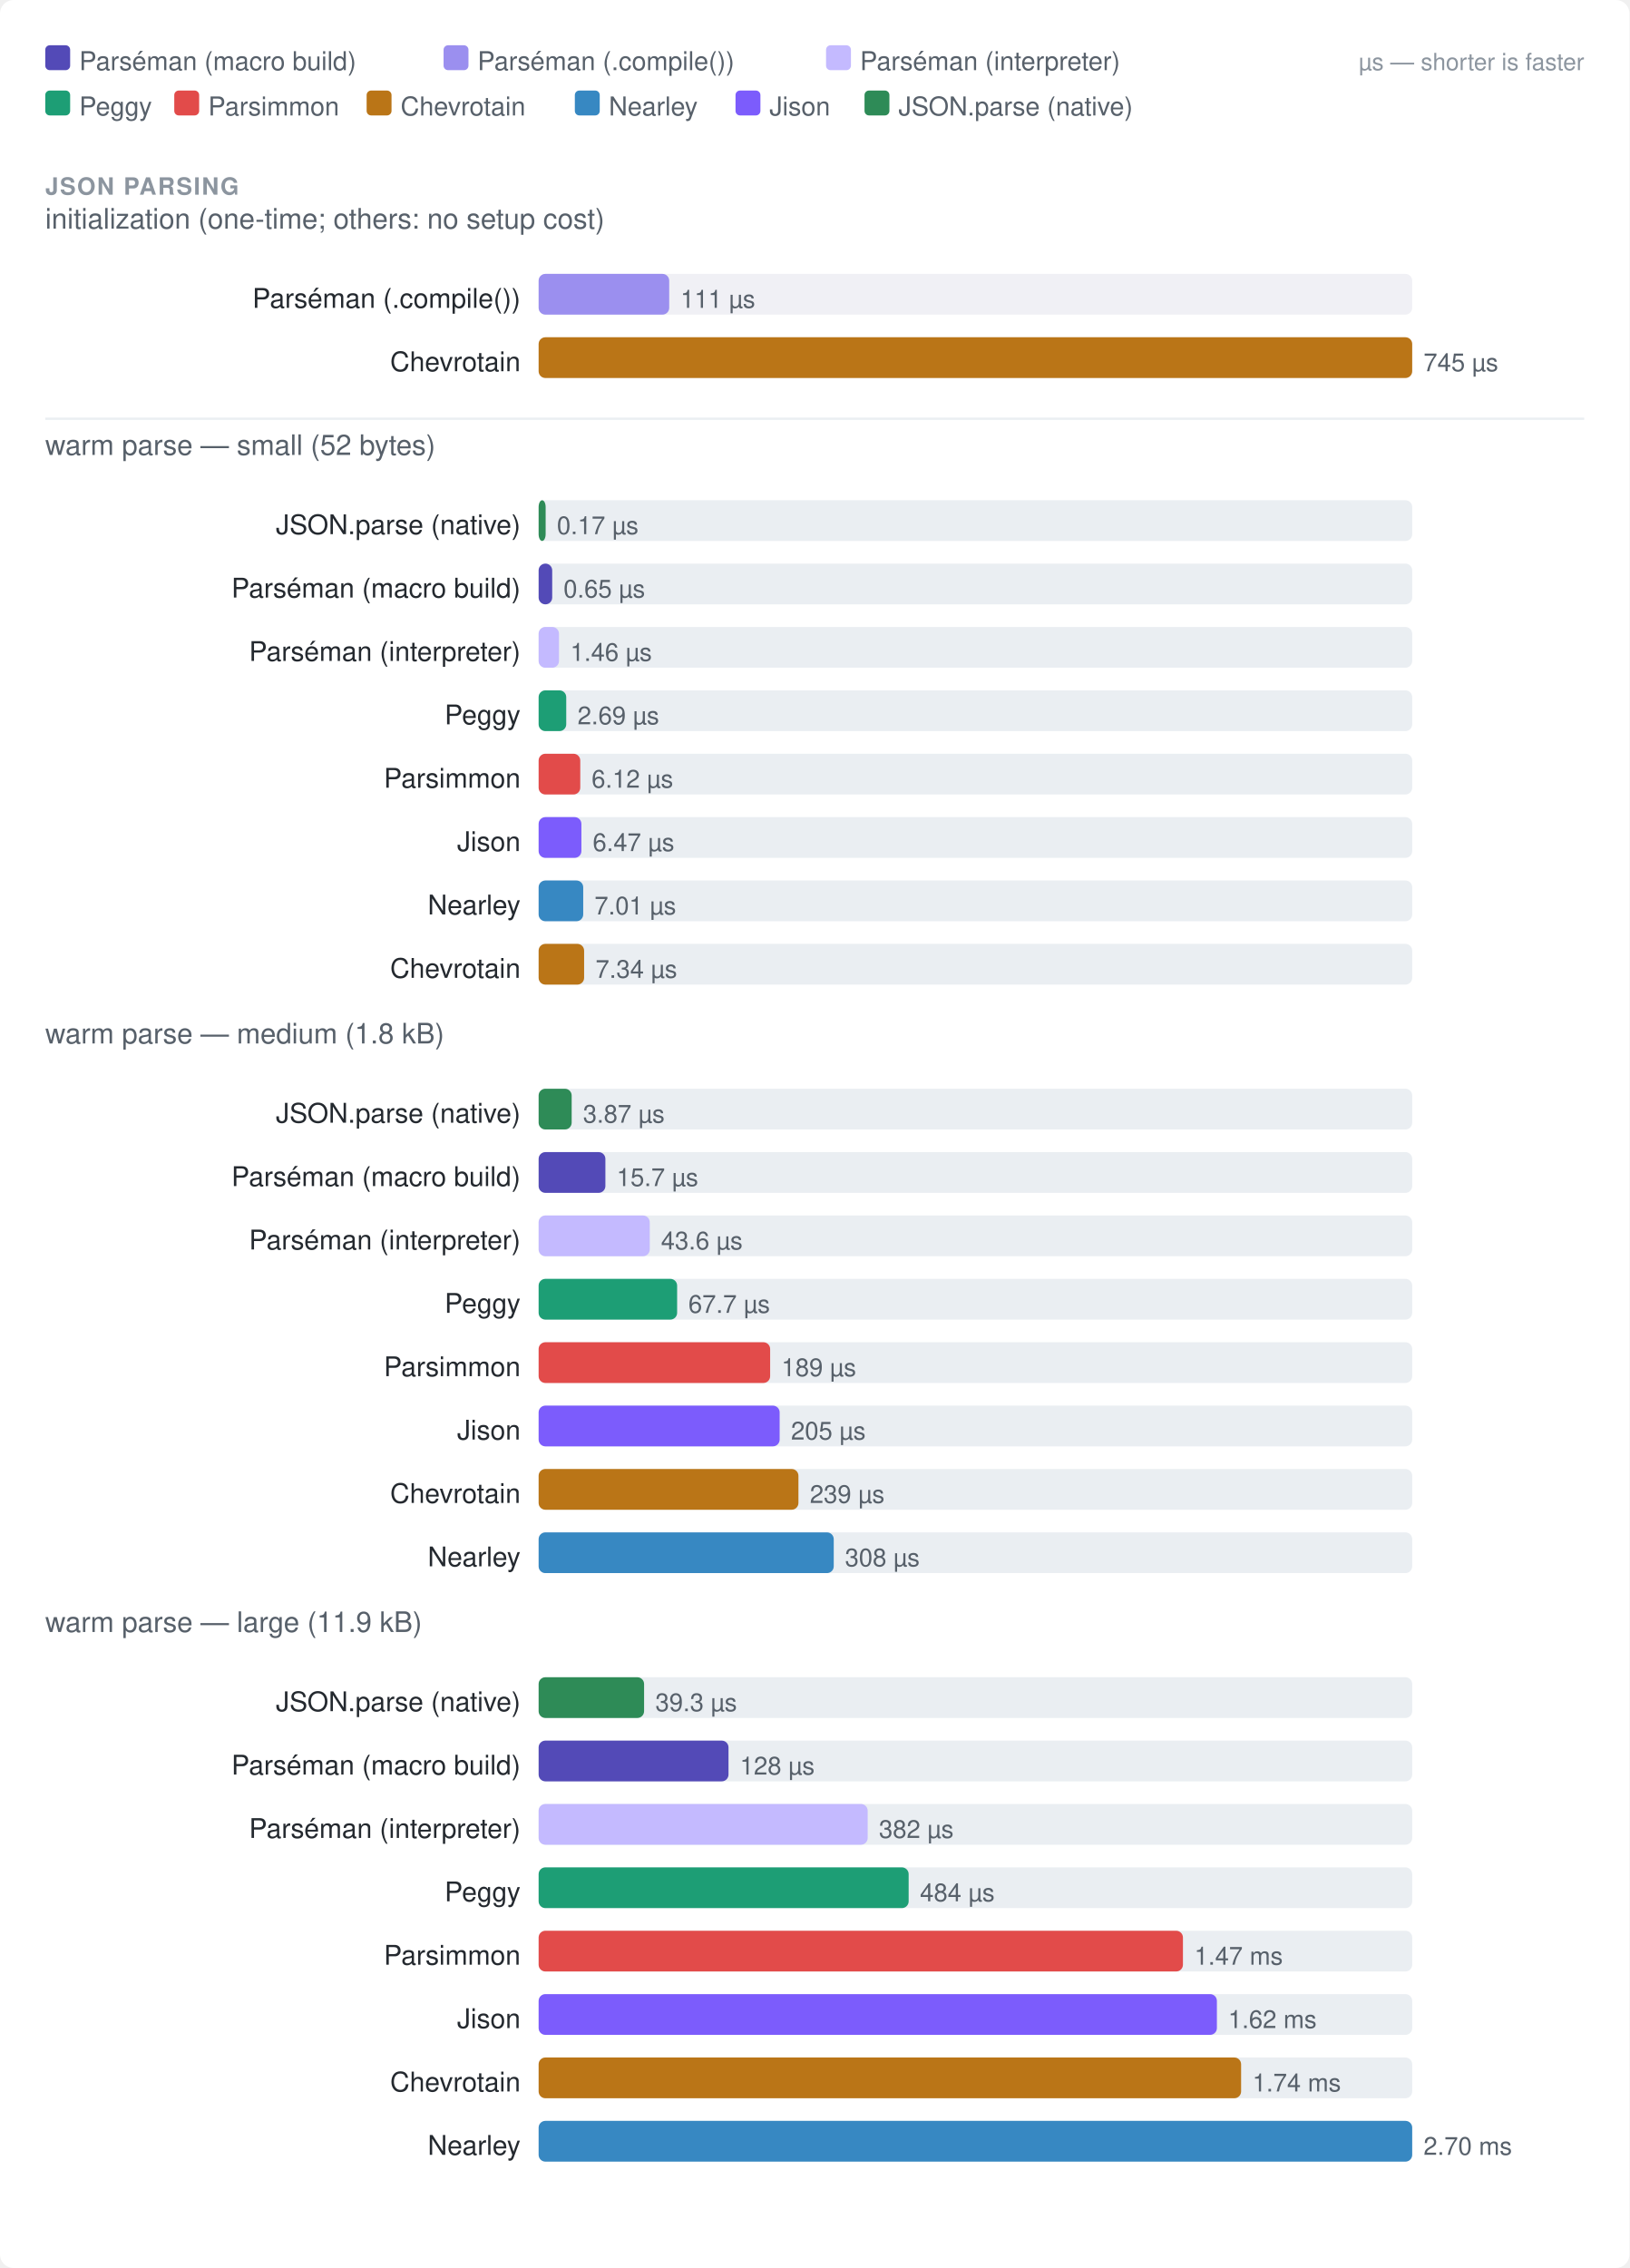
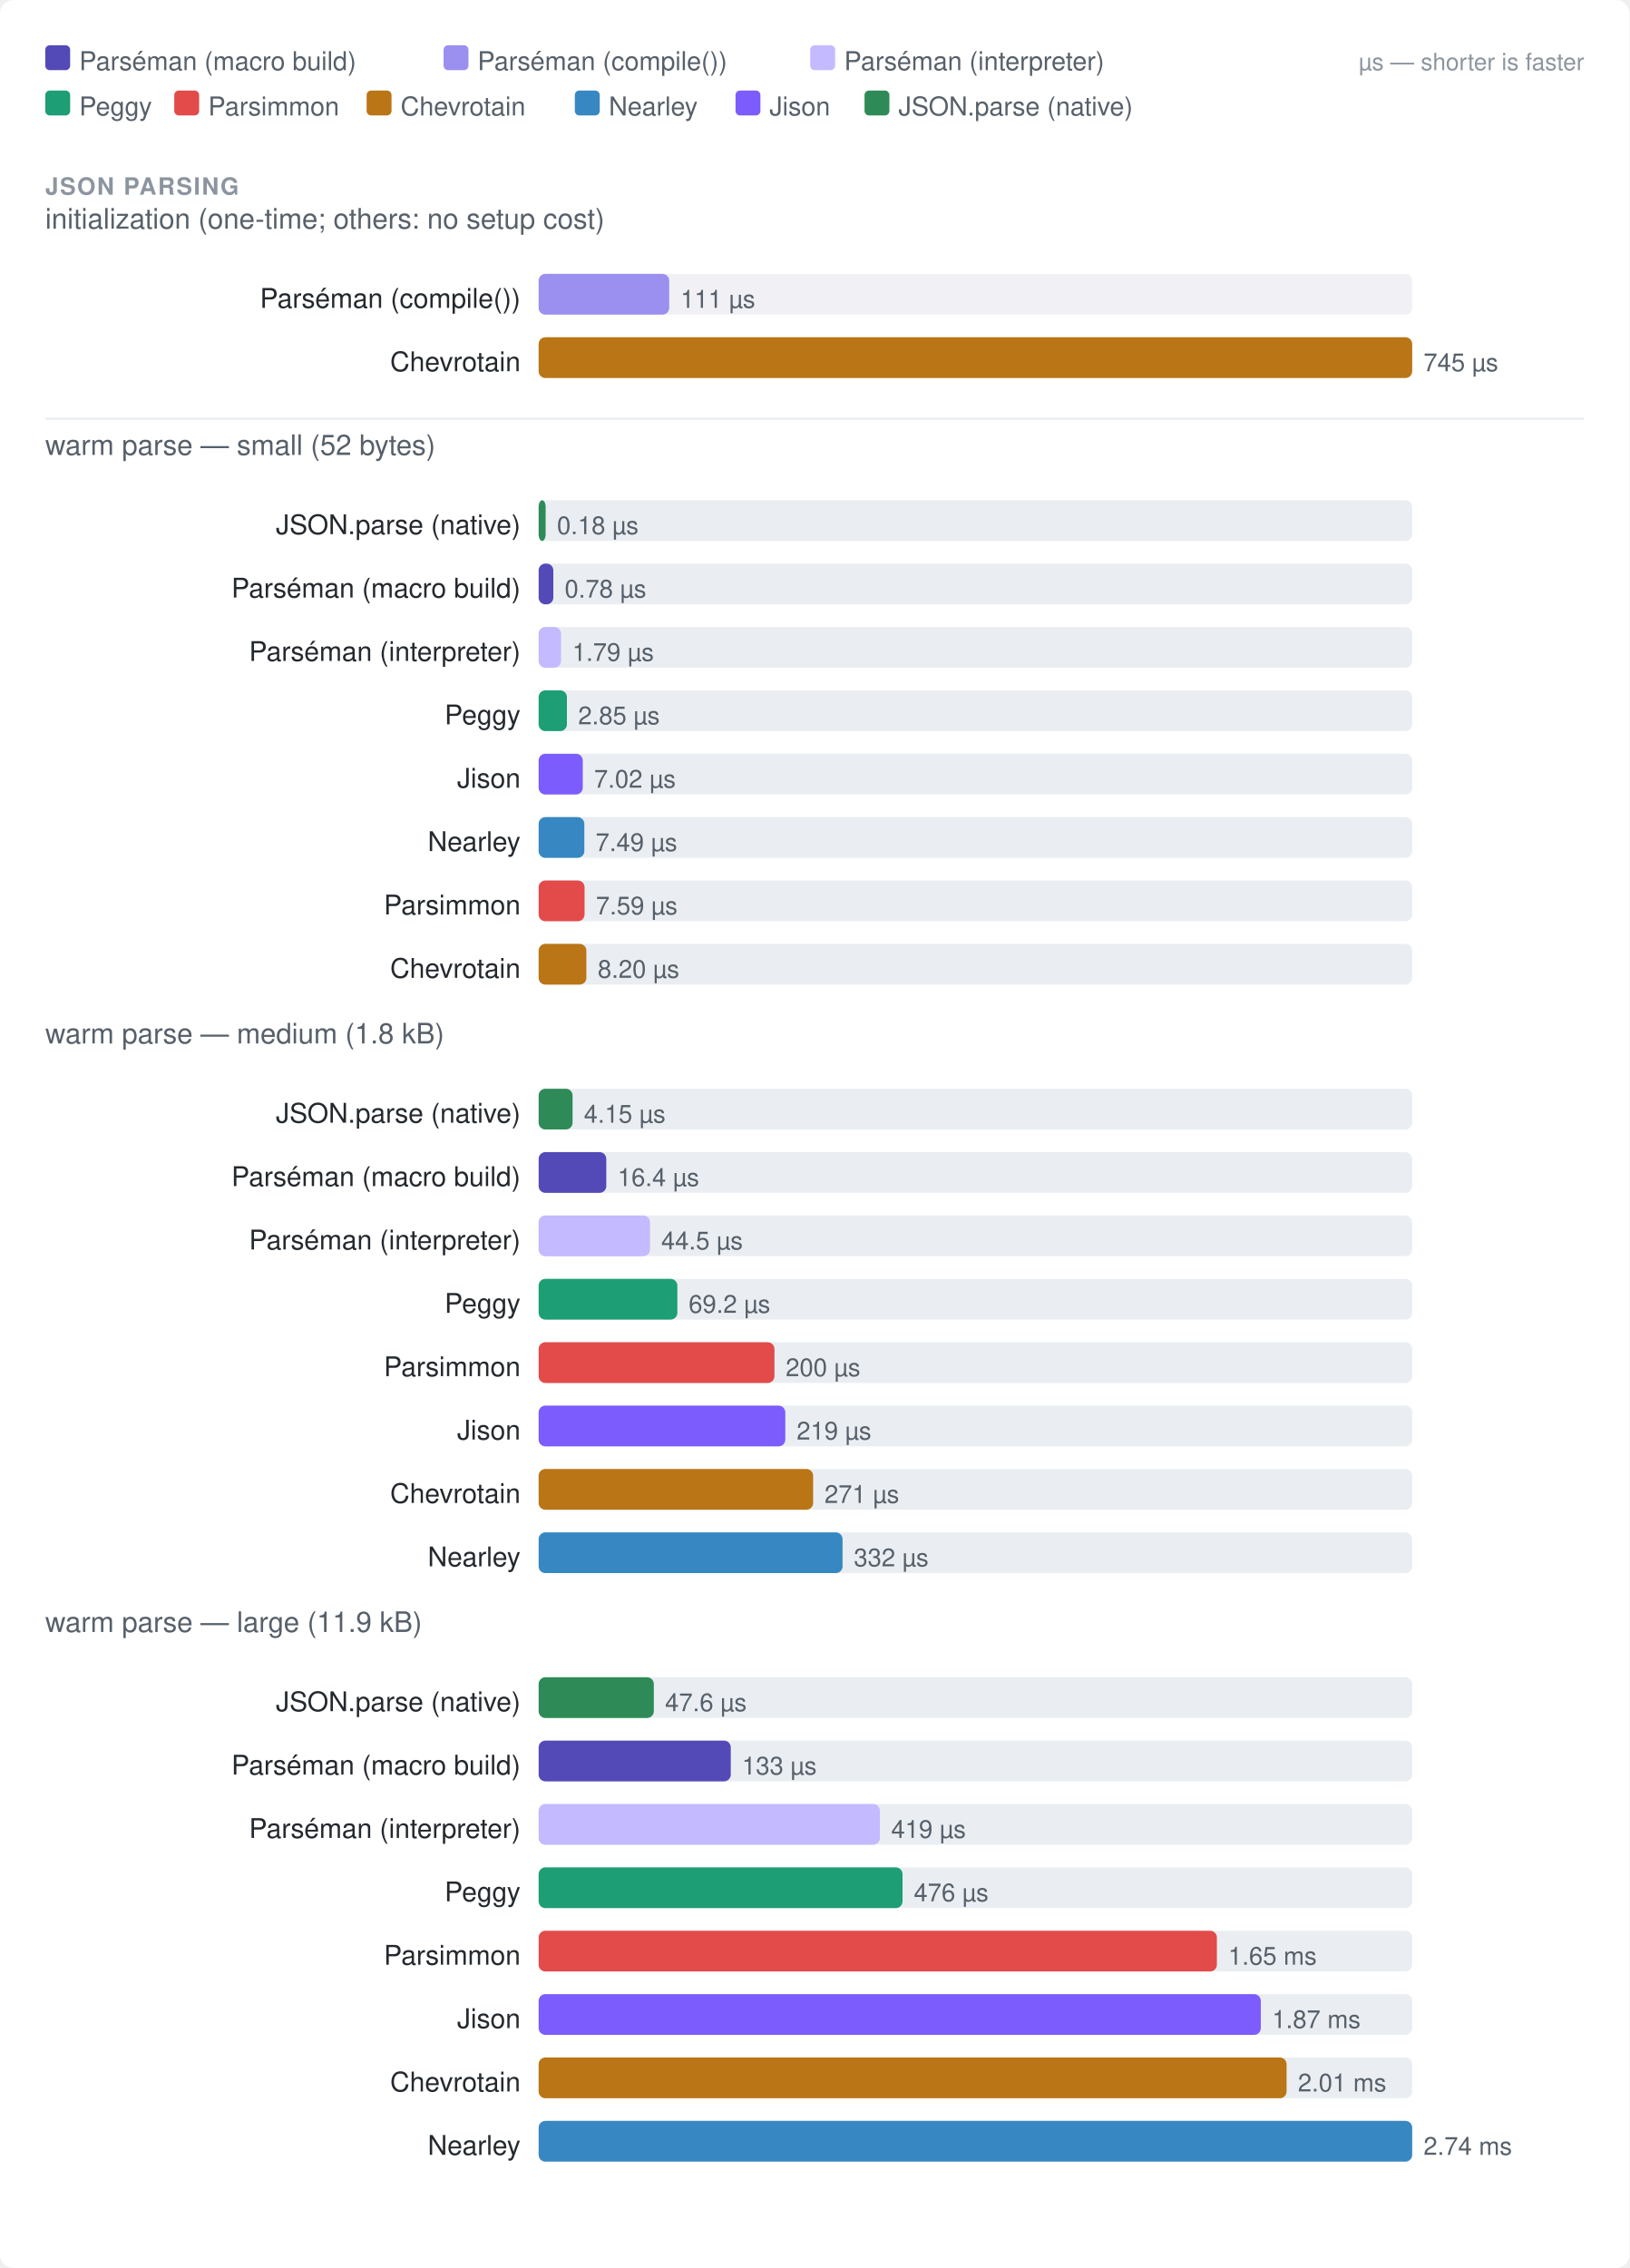
<svg xmlns="http://www.w3.org/2000/svg" viewBox="0 0 720 1002" width="720" height="1002">
  <rect width="720" height="1002" fill="white" rx="6" />
  <rect x="20" y="20" width="11" height="11" rx="2" fill="#534AB7" />
  <text x="35" y="31" font-size="11.5" fill="#57606a" font-family="-apple-system,BlinkMacSystemFont,'Segoe UI',Helvetica,Arial,sans-serif">Parséman (macro build)</text>
  <rect x="196" y="20" width="11" height="11" rx="2" fill="#9B8FEF" />
-   <text x="211" y="31" font-size="11.5" fill="#57606a" font-family="-apple-system,BlinkMacSystemFont,'Segoe UI',Helvetica,Arial,sans-serif">Parséman (.compile())</text>
-   <rect x="365" y="20" width="11" height="11" rx="2" fill="#C4BAFF" />
-   <text x="380" y="31" font-size="11.5" fill="#57606a" font-family="-apple-system,BlinkMacSystemFont,'Segoe UI',Helvetica,Arial,sans-serif">Parséman (interpreter)</text>
+   <text x="211" y="31" font-size="11.5" fill="#57606a" font-family="-apple-system,BlinkMacSystemFont,'Segoe UI',Helvetica,Arial,sans-serif">Parséman (compile())</text>
+   <rect x="358" y="20" width="11" height="11" rx="2" fill="#C4BAFF" />
+   <text x="373" y="31" font-size="11.5" fill="#57606a" font-family="-apple-system,BlinkMacSystemFont,'Segoe UI',Helvetica,Arial,sans-serif">Parséman (interpreter)</text>
  <rect x="20" y="40" width="11" height="11" rx="2" fill="#1D9E75" />
  <text x="35" y="51" font-size="11.5" fill="#57606a" font-family="-apple-system,BlinkMacSystemFont,'Segoe UI',Helvetica,Arial,sans-serif">Peggy</text>
  <rect x="77" y="40" width="11" height="11" rx="2" fill="#E24B4A" />
  <text x="92" y="51" font-size="11.5" fill="#57606a" font-family="-apple-system,BlinkMacSystemFont,'Segoe UI',Helvetica,Arial,sans-serif">Parsimmon</text>
  <rect x="162" y="40" width="11" height="11" rx="2" fill="#BA7517" />
  <text x="177" y="51" font-size="11.5" fill="#57606a" font-family="-apple-system,BlinkMacSystemFont,'Segoe UI',Helvetica,Arial,sans-serif">Chevrotain</text>
  <rect x="254" y="40" width="11" height="11" rx="2" fill="#3788C2" />
  <text x="269" y="51" font-size="11.5" fill="#57606a" font-family="-apple-system,BlinkMacSystemFont,'Segoe UI',Helvetica,Arial,sans-serif">Nearley</text>
  <rect x="325" y="40" width="11" height="11" rx="2" fill="#7C5CFC" />
  <text x="340" y="51" font-size="11.5" fill="#57606a" font-family="-apple-system,BlinkMacSystemFont,'Segoe UI',Helvetica,Arial,sans-serif">Jison</text>
  <rect x="382" y="40" width="11" height="11" rx="2" fill="#2E8B57" />
  <text x="397" y="51" font-size="11.5" fill="#57606a" font-family="-apple-system,BlinkMacSystemFont,'Segoe UI',Helvetica,Arial,sans-serif">JSON.parse (native)</text>
  <text x="700" y="31" font-size="10.5" fill="#8c959f" text-anchor="end" font-family="-apple-system,BlinkMacSystemFont,'Segoe UI',Helvetica,Arial,sans-serif">µs — shorter is faster</text>
  <text x="20" y="86" font-size="10.5" font-weight="600" fill="#8c959f" letter-spacing="0.06em" font-family="-apple-system,BlinkMacSystemFont,'Segoe UI',Helvetica,Arial,sans-serif">JSON PARSING</text>
  <text x="20" y="101" font-size="12.5" fill="#57606a" font-family="-apple-system,BlinkMacSystemFont,'Segoe UI',Helvetica,Arial,sans-serif">initialization (one-time; others: no setup cost)</text>
-   <text x="230" y="136" text-anchor="end" font-size="12" fill="#24292f" font-family="-apple-system,BlinkMacSystemFont,'Segoe UI',Helvetica,Arial,sans-serif">Parséman (.compile())</text>
+   <text x="230" y="136" text-anchor="end" font-size="12" fill="#24292f" font-family="-apple-system,BlinkMacSystemFont,'Segoe UI',Helvetica,Arial,sans-serif">Parséman (compile())</text>
  <rect x="238" y="121" width="386" height="18" rx="3" fill="#f0f0f5" />
  <rect x="238" y="121" width="57.7" height="18" rx="3" fill="#9B8FEF" />
  <text x="300.695" y="136" font-size="11" fill="#57606a" font-family="-apple-system,BlinkMacSystemFont,'Segoe UI',Helvetica,Arial,sans-serif">111 µs</text>
  <text x="230" y="164" text-anchor="end" font-size="12" fill="#24292f" font-family="-apple-system,BlinkMacSystemFont,'Segoe UI',Helvetica,Arial,sans-serif">Chevrotain</text>
  <rect x="238" y="149" width="386" height="18" rx="3" fill="#f0f0f5" />
  <rect x="238" y="149" width="386.0" height="18" rx="3" fill="#BA7517" />
  <text x="629" y="164" font-size="11" fill="#57606a" font-family="-apple-system,BlinkMacSystemFont,'Segoe UI',Helvetica,Arial,sans-serif">745 µs</text>
  <line x1="20" y1="185" x2="700" y2="185" stroke="#eaeef2" stroke-width="1" />
  <text x="20" y="201" font-size="12.5" fill="#57606a" font-family="-apple-system,BlinkMacSystemFont,'Segoe UI',Helvetica,Arial,sans-serif">warm parse — small  (52 bytes)</text>
  <text x="230" y="236" text-anchor="end" font-size="12" fill="#24292f" font-family="-apple-system,BlinkMacSystemFont,'Segoe UI',Helvetica,Arial,sans-serif">JSON.parse (native)</text>
  <rect x="238" y="221" width="386" height="18" rx="3" fill="#eaeef2" />
  <rect x="238" y="221" width="3.1" height="18" rx="3" fill="#2E8B57" />
-   <text x="246.063" y="236" font-size="11" fill="#57606a" font-family="-apple-system,BlinkMacSystemFont,'Segoe UI',Helvetica,Arial,sans-serif">0.17 µs</text>
+   <text x="246.095" y="236" font-size="11" fill="#57606a" font-family="-apple-system,BlinkMacSystemFont,'Segoe UI',Helvetica,Arial,sans-serif">0.18 µs</text>
  <text x="230" y="264" text-anchor="end" font-size="12" fill="#24292f" font-family="-apple-system,BlinkMacSystemFont,'Segoe UI',Helvetica,Arial,sans-serif">Parséman (macro build)</text>
  <rect x="238" y="249" width="386" height="18" rx="3" fill="#eaeef2" />
-   <rect x="238" y="249" width="6.0" height="18" rx="3" fill="#534AB7" />
-   <text x="248.976" y="264" font-size="11" fill="#57606a" font-family="-apple-system,BlinkMacSystemFont,'Segoe UI',Helvetica,Arial,sans-serif">0.65 µs</text>
+   <rect x="238" y="249" width="6.5" height="18" rx="3" fill="#534AB7" />
+   <text x="249.5" y="264" font-size="11" fill="#57606a" font-family="-apple-system,BlinkMacSystemFont,'Segoe UI',Helvetica,Arial,sans-serif">0.78 µs</text>
  <text x="230" y="292" text-anchor="end" font-size="12" fill="#24292f" font-family="-apple-system,BlinkMacSystemFont,'Segoe UI',Helvetica,Arial,sans-serif">Parséman (interpreter)</text>
  <rect x="238" y="277" width="386" height="18" rx="3" fill="#eaeef2" />
-   <rect x="238" y="277" width="9.0" height="18" rx="3" fill="#C4BAFF" />
-   <text x="251.994" y="292" font-size="11" fill="#57606a" font-family="-apple-system,BlinkMacSystemFont,'Segoe UI',Helvetica,Arial,sans-serif">1.46 µs</text>
+   <rect x="238" y="277" width="9.9" height="18" rx="3" fill="#C4BAFF" />
+   <text x="252.858" y="292" font-size="11" fill="#57606a" font-family="-apple-system,BlinkMacSystemFont,'Segoe UI',Helvetica,Arial,sans-serif">1.79 µs</text>
  <text x="230" y="320" text-anchor="end" font-size="12" fill="#24292f" font-family="-apple-system,BlinkMacSystemFont,'Segoe UI',Helvetica,Arial,sans-serif">Peggy</text>
  <rect x="238" y="305" width="386" height="18" rx="3" fill="#eaeef2" />
-   <rect x="238" y="305" width="12.2" height="18" rx="3" fill="#1D9E75" />
-   <text x="255.185" y="320" font-size="11" fill="#57606a" font-family="-apple-system,BlinkMacSystemFont,'Segoe UI',Helvetica,Arial,sans-serif">2.69 µs</text>
-   <text x="230" y="348" text-anchor="end" font-size="12" fill="#24292f" font-family="-apple-system,BlinkMacSystemFont,'Segoe UI',Helvetica,Arial,sans-serif">Parsimmon</text>
+   <rect x="238" y="305" width="12.5" height="18" rx="3" fill="#1D9E75" />
+   <text x="255.451" y="320" font-size="11" fill="#57606a" font-family="-apple-system,BlinkMacSystemFont,'Segoe UI',Helvetica,Arial,sans-serif">2.85 µs</text>
+   <text x="230" y="348" text-anchor="end" font-size="12" fill="#24292f" font-family="-apple-system,BlinkMacSystemFont,'Segoe UI',Helvetica,Arial,sans-serif">Jison</text>
  <rect x="238" y="333" width="386" height="18" rx="3" fill="#eaeef2" />
-   <rect x="238" y="333" width="18.4" height="18" rx="3" fill="#E24B4A" />
-   <text x="261.396" y="348" font-size="11" fill="#57606a" font-family="-apple-system,BlinkMacSystemFont,'Segoe UI',Helvetica,Arial,sans-serif">6.12 µs</text>
-   <text x="230" y="376" text-anchor="end" font-size="12" fill="#24292f" font-family="-apple-system,BlinkMacSystemFont,'Segoe UI',Helvetica,Arial,sans-serif">Jison</text>
+   <rect x="238" y="333" width="19.5" height="18" rx="3" fill="#7C5CFC" />
+   <text x="262.525" y="348" font-size="11" fill="#57606a" font-family="-apple-system,BlinkMacSystemFont,'Segoe UI',Helvetica,Arial,sans-serif">7.02 µs</text>
+   <text x="230" y="376" text-anchor="end" font-size="12" fill="#24292f" font-family="-apple-system,BlinkMacSystemFont,'Segoe UI',Helvetica,Arial,sans-serif">Nearley</text>
  <rect x="238" y="361" width="386" height="18" rx="3" fill="#eaeef2" />
-   <rect x="238" y="361" width="18.9" height="18" rx="3" fill="#7C5CFC" />
-   <text x="261.904" y="376" font-size="11" fill="#57606a" font-family="-apple-system,BlinkMacSystemFont,'Segoe UI',Helvetica,Arial,sans-serif">6.47 µs</text>
-   <text x="230" y="404" text-anchor="end" font-size="12" fill="#24292f" font-family="-apple-system,BlinkMacSystemFont,'Segoe UI',Helvetica,Arial,sans-serif">Nearley</text>
+   <rect x="238" y="361" width="20.2" height="18" rx="3" fill="#3788C2" />
+   <text x="263.17" y="376" font-size="11" fill="#57606a" font-family="-apple-system,BlinkMacSystemFont,'Segoe UI',Helvetica,Arial,sans-serif">7.49 µs</text>
+   <text x="230" y="404" text-anchor="end" font-size="12" fill="#24292f" font-family="-apple-system,BlinkMacSystemFont,'Segoe UI',Helvetica,Arial,sans-serif">Parsimmon</text>
  <rect x="238" y="389" width="386" height="18" rx="3" fill="#eaeef2" />
-   <rect x="238" y="389" width="19.7" height="18" rx="3" fill="#3788C2" />
-   <text x="262.683" y="404" font-size="11" fill="#57606a" font-family="-apple-system,BlinkMacSystemFont,'Segoe UI',Helvetica,Arial,sans-serif">7.01 µs</text>
+   <rect x="238" y="389" width="20.3" height="18" rx="3" fill="#E24B4A" />
+   <text x="263.302" y="404" font-size="11" fill="#57606a" font-family="-apple-system,BlinkMacSystemFont,'Segoe UI',Helvetica,Arial,sans-serif">7.59 µs</text>
  <text x="230" y="432" text-anchor="end" font-size="12" fill="#24292f" font-family="-apple-system,BlinkMacSystemFont,'Segoe UI',Helvetica,Arial,sans-serif">Chevrotain</text>
  <rect x="238" y="417" width="386" height="18" rx="3" fill="#eaeef2" />
-   <rect x="238" y="417" width="20.1" height="18" rx="3" fill="#BA7517" />
-   <text x="263.136" y="432" font-size="11" fill="#57606a" font-family="-apple-system,BlinkMacSystemFont,'Segoe UI',Helvetica,Arial,sans-serif">7.34 µs</text>
+   <rect x="238" y="417" width="21.1" height="18" rx="3" fill="#BA7517" />
+   <text x="264.103" y="432" font-size="11" fill="#57606a" font-family="-apple-system,BlinkMacSystemFont,'Segoe UI',Helvetica,Arial,sans-serif">8.20 µs</text>
  <text x="20" y="461" font-size="12.5" fill="#57606a" font-family="-apple-system,BlinkMacSystemFont,'Segoe UI',Helvetica,Arial,sans-serif">warm parse — medium  (1.8 kB)</text>
  <text x="230" y="496" text-anchor="end" font-size="12" fill="#24292f" font-family="-apple-system,BlinkMacSystemFont,'Segoe UI',Helvetica,Arial,sans-serif">JSON.parse (native)</text>
  <rect x="238" y="481" width="386" height="18" rx="3" fill="#eaeef2" />
-   <rect x="238" y="481" width="14.6" height="18" rx="3" fill="#2E8B57" />
-   <text x="257.619" y="496" font-size="11" fill="#57606a" font-family="-apple-system,BlinkMacSystemFont,'Segoe UI',Helvetica,Arial,sans-serif">3.87 µs</text>
+   <rect x="238" y="481" width="15.0" height="18" rx="3" fill="#2E8B57" />
+   <text x="258.008" y="496" font-size="11" fill="#57606a" font-family="-apple-system,BlinkMacSystemFont,'Segoe UI',Helvetica,Arial,sans-serif">4.15 µs</text>
  <text x="230" y="524" text-anchor="end" font-size="12" fill="#24292f" font-family="-apple-system,BlinkMacSystemFont,'Segoe UI',Helvetica,Arial,sans-serif">Parséman (macro build)</text>
  <rect x="238" y="509" width="386" height="18" rx="3" fill="#eaeef2" />
-   <rect x="238" y="509" width="29.5" height="18" rx="3" fill="#534AB7" />
-   <text x="272.458" y="524" font-size="11" fill="#57606a" font-family="-apple-system,BlinkMacSystemFont,'Segoe UI',Helvetica,Arial,sans-serif">15.7 µs</text>
+   <rect x="238" y="509" width="29.9" height="18" rx="3" fill="#534AB7" />
+   <text x="272.883" y="524" font-size="11" fill="#57606a" font-family="-apple-system,BlinkMacSystemFont,'Segoe UI',Helvetica,Arial,sans-serif">16.4 µs</text>
  <text x="230" y="552" text-anchor="end" font-size="12" fill="#24292f" font-family="-apple-system,BlinkMacSystemFont,'Segoe UI',Helvetica,Arial,sans-serif">Parséman (interpreter)</text>
  <rect x="238" y="537" width="386" height="18" rx="3" fill="#eaeef2" />
-   <rect x="238" y="537" width="49.1" height="18" rx="3" fill="#C4BAFF" />
-   <text x="292.079" y="552" font-size="11" fill="#57606a" font-family="-apple-system,BlinkMacSystemFont,'Segoe UI',Helvetica,Arial,sans-serif">43.6 µs</text>
+   <rect x="238" y="537" width="49.2" height="18" rx="3" fill="#C4BAFF" />
+   <text x="292.168" y="552" font-size="11" fill="#57606a" font-family="-apple-system,BlinkMacSystemFont,'Segoe UI',Helvetica,Arial,sans-serif">44.5 µs</text>
  <text x="230" y="580" text-anchor="end" font-size="12" fill="#24292f" font-family="-apple-system,BlinkMacSystemFont,'Segoe UI',Helvetica,Arial,sans-serif">Peggy</text>
  <rect x="238" y="565" width="386" height="18" rx="3" fill="#eaeef2" />
-   <rect x="238" y="565" width="61.2" height="18" rx="3" fill="#1D9E75" />
-   <text x="304.165" y="580" font-size="11" fill="#57606a" font-family="-apple-system,BlinkMacSystemFont,'Segoe UI',Helvetica,Arial,sans-serif">67.7 µs</text>
+   <rect x="238" y="565" width="61.3" height="18" rx="3" fill="#1D9E75" />
+   <text x="304.289" y="580" font-size="11" fill="#57606a" font-family="-apple-system,BlinkMacSystemFont,'Segoe UI',Helvetica,Arial,sans-serif">69.2 µs</text>
  <text x="230" y="608" text-anchor="end" font-size="12" fill="#24292f" font-family="-apple-system,BlinkMacSystemFont,'Segoe UI',Helvetica,Arial,sans-serif">Parsimmon</text>
  <rect x="238" y="593" width="386" height="18" rx="3" fill="#eaeef2" />
-   <rect x="238" y="593" width="102.3" height="18" rx="3" fill="#E24B4A" />
-   <text x="345.298" y="608" font-size="11" fill="#57606a" font-family="-apple-system,BlinkMacSystemFont,'Segoe UI',Helvetica,Arial,sans-serif">189 µs</text>
+   <rect x="238" y="593" width="104.2" height="18" rx="3" fill="#E24B4A" />
+   <text x="347.162" y="608" font-size="11" fill="#57606a" font-family="-apple-system,BlinkMacSystemFont,'Segoe UI',Helvetica,Arial,sans-serif">200 µs</text>
  <text x="230" y="636" text-anchor="end" font-size="12" fill="#24292f" font-family="-apple-system,BlinkMacSystemFont,'Segoe UI',Helvetica,Arial,sans-serif">Jison</text>
  <rect x="238" y="621" width="386" height="18" rx="3" fill="#eaeef2" />
-   <rect x="238" y="621" width="106.5" height="18" rx="3" fill="#7C5CFC" />
-   <text x="349.496" y="636" font-size="11" fill="#57606a" font-family="-apple-system,BlinkMacSystemFont,'Segoe UI',Helvetica,Arial,sans-serif">205 µs</text>
+   <rect x="238" y="621" width="109.0" height="18" rx="3" fill="#7C5CFC" />
+   <text x="352.001" y="636" font-size="11" fill="#57606a" font-family="-apple-system,BlinkMacSystemFont,'Segoe UI',Helvetica,Arial,sans-serif">219 µs</text>
  <text x="230" y="664" text-anchor="end" font-size="12" fill="#24292f" font-family="-apple-system,BlinkMacSystemFont,'Segoe UI',Helvetica,Arial,sans-serif">Chevrotain</text>
  <rect x="238" y="649" width="386" height="18" rx="3" fill="#eaeef2" />
-   <rect x="238" y="649" width="114.8" height="18" rx="3" fill="#BA7517" />
-   <text x="357.831" y="664" font-size="11" fill="#57606a" font-family="-apple-system,BlinkMacSystemFont,'Segoe UI',Helvetica,Arial,sans-serif">239 µs</text>
+   <rect x="238" y="649" width="121.3" height="18" rx="3" fill="#BA7517" />
+   <text x="364.301" y="664" font-size="11" fill="#57606a" font-family="-apple-system,BlinkMacSystemFont,'Segoe UI',Helvetica,Arial,sans-serif">271 µs</text>
  <text x="230" y="692" text-anchor="end" font-size="12" fill="#24292f" font-family="-apple-system,BlinkMacSystemFont,'Segoe UI',Helvetica,Arial,sans-serif">Nearley</text>
  <rect x="238" y="677" width="386" height="18" rx="3" fill="#eaeef2" />
-   <rect x="238" y="677" width="130.4" height="18" rx="3" fill="#3788C2" />
-   <text x="373.366" y="692" font-size="11" fill="#57606a" font-family="-apple-system,BlinkMacSystemFont,'Segoe UI',Helvetica,Arial,sans-serif">308 µs</text>
+   <rect x="238" y="677" width="134.3" height="18" rx="3" fill="#3788C2" />
+   <text x="377.282" y="692" font-size="11" fill="#57606a" font-family="-apple-system,BlinkMacSystemFont,'Segoe UI',Helvetica,Arial,sans-serif">332 µs</text>
  <text x="20" y="721" font-size="12.5" fill="#57606a" font-family="-apple-system,BlinkMacSystemFont,'Segoe UI',Helvetica,Arial,sans-serif">warm parse — large  (11.9 kB)</text>
  <text x="230" y="756" text-anchor="end" font-size="12" fill="#24292f" font-family="-apple-system,BlinkMacSystemFont,'Segoe UI',Helvetica,Arial,sans-serif">JSON.parse (native)</text>
  <rect x="238" y="741" width="386" height="18" rx="3" fill="#eaeef2" />
-   <rect x="238" y="741" width="46.6" height="18" rx="3" fill="#2E8B57" />
-   <text x="289.579" y="756" font-size="11" fill="#57606a" font-family="-apple-system,BlinkMacSystemFont,'Segoe UI',Helvetica,Arial,sans-serif">39.3 µs</text>
+   <rect x="238" y="741" width="50.9" height="18" rx="3" fill="#2E8B57" />
+   <text x="293.854" y="756" font-size="11" fill="#57606a" font-family="-apple-system,BlinkMacSystemFont,'Segoe UI',Helvetica,Arial,sans-serif">47.6 µs</text>
  <text x="230" y="784" text-anchor="end" font-size="12" fill="#24292f" font-family="-apple-system,BlinkMacSystemFont,'Segoe UI',Helvetica,Arial,sans-serif">Parséman (macro build)</text>
  <rect x="238" y="769" width="386" height="18" rx="3" fill="#eaeef2" />
-   <rect x="238" y="769" width="83.9" height="18" rx="3" fill="#534AB7" />
-   <text x="326.944" y="784" font-size="11" fill="#57606a" font-family="-apple-system,BlinkMacSystemFont,'Segoe UI',Helvetica,Arial,sans-serif">128 µs</text>
+   <rect x="238" y="769" width="84.9" height="18" rx="3" fill="#534AB7" />
+   <text x="327.86" y="784" font-size="11" fill="#57606a" font-family="-apple-system,BlinkMacSystemFont,'Segoe UI',Helvetica,Arial,sans-serif">133 µs</text>
  <text x="230" y="812" text-anchor="end" font-size="12" fill="#24292f" font-family="-apple-system,BlinkMacSystemFont,'Segoe UI',Helvetica,Arial,sans-serif">Parséman (interpreter)</text>
  <rect x="238" y="797" width="386" height="18" rx="3" fill="#eaeef2" />
-   <rect x="238" y="797" width="145.4" height="18" rx="3" fill="#C4BAFF" />
-   <text x="388.361" y="812" font-size="11" fill="#57606a" font-family="-apple-system,BlinkMacSystemFont,'Segoe UI',Helvetica,Arial,sans-serif">382 µs</text>
+   <rect x="238" y="797" width="150.8" height="18" rx="3" fill="#C4BAFF" />
+   <text x="393.783" y="812" font-size="11" fill="#57606a" font-family="-apple-system,BlinkMacSystemFont,'Segoe UI',Helvetica,Arial,sans-serif">419 µs</text>
  <text x="230" y="840" text-anchor="end" font-size="12" fill="#24292f" font-family="-apple-system,BlinkMacSystemFont,'Segoe UI',Helvetica,Arial,sans-serif">Peggy</text>
  <rect x="238" y="825" width="386" height="18" rx="3" fill="#eaeef2" />
-   <rect x="238" y="825" width="163.5" height="18" rx="3" fill="#1D9E75" />
-   <text x="406.493" y="840" font-size="11" fill="#57606a" font-family="-apple-system,BlinkMacSystemFont,'Segoe UI',Helvetica,Arial,sans-serif">484 µs</text>
+   <rect x="238" y="825" width="160.8" height="18" rx="3" fill="#1D9E75" />
+   <text x="403.781" y="840" font-size="11" fill="#57606a" font-family="-apple-system,BlinkMacSystemFont,'Segoe UI',Helvetica,Arial,sans-serif">476 µs</text>
  <text x="230" y="868" text-anchor="end" font-size="12" fill="#24292f" font-family="-apple-system,BlinkMacSystemFont,'Segoe UI',Helvetica,Arial,sans-serif">Parsimmon</text>
  <rect x="238" y="853" width="386" height="18" rx="3" fill="#eaeef2" />
-   <rect x="238" y="853" width="284.7" height="18" rx="3" fill="#E24B4A" />
-   <text x="527.732" y="868" font-size="11" fill="#57606a" font-family="-apple-system,BlinkMacSystemFont,'Segoe UI',Helvetica,Arial,sans-serif">1.47 ms</text>
+   <rect x="238" y="853" width="299.7" height="18" rx="3" fill="#E24B4A" />
+   <text x="542.703" y="868" font-size="11" fill="#57606a" font-family="-apple-system,BlinkMacSystemFont,'Segoe UI',Helvetica,Arial,sans-serif">1.65 ms</text>
  <text x="230" y="896" text-anchor="end" font-size="12" fill="#24292f" font-family="-apple-system,BlinkMacSystemFont,'Segoe UI',Helvetica,Arial,sans-serif">Jison</text>
  <rect x="238" y="881" width="386" height="18" rx="3" fill="#eaeef2" />
-   <rect x="238" y="881" width="299.7" height="18" rx="3" fill="#7C5CFC" />
-   <text x="542.666" y="896" font-size="11" fill="#57606a" font-family="-apple-system,BlinkMacSystemFont,'Segoe UI',Helvetica,Arial,sans-serif">1.62 ms</text>
+   <rect x="238" y="881" width="319.1" height="18" rx="3" fill="#7C5CFC" />
+   <text x="562.073" y="896" font-size="11" fill="#57606a" font-family="-apple-system,BlinkMacSystemFont,'Segoe UI',Helvetica,Arial,sans-serif">1.87 ms</text>
  <text x="230" y="924" text-anchor="end" font-size="12" fill="#24292f" font-family="-apple-system,BlinkMacSystemFont,'Segoe UI',Helvetica,Arial,sans-serif">Chevrotain</text>
  <rect x="238" y="909" width="386" height="18" rx="3" fill="#eaeef2" />
-   <rect x="238" y="909" width="310.4" height="18" rx="3" fill="#BA7517" />
-   <text x="553.41" y="924" font-size="11" fill="#57606a" font-family="-apple-system,BlinkMacSystemFont,'Segoe UI',Helvetica,Arial,sans-serif">1.74 ms</text>
+   <rect x="238" y="909" width="330.5" height="18" rx="3" fill="#BA7517" />
+   <text x="573.486" y="924" font-size="11" fill="#57606a" font-family="-apple-system,BlinkMacSystemFont,'Segoe UI',Helvetica,Arial,sans-serif">2.01 ms</text>
  <text x="230" y="952" text-anchor="end" font-size="12" fill="#24292f" font-family="-apple-system,BlinkMacSystemFont,'Segoe UI',Helvetica,Arial,sans-serif">Nearley</text>
  <rect x="238" y="937" width="386" height="18" rx="3" fill="#eaeef2" />
  <rect x="238" y="937" width="386.0" height="18" rx="3" fill="#3788C2" />
-   <text x="629" y="952" font-size="11" fill="#57606a" font-family="-apple-system,BlinkMacSystemFont,'Segoe UI',Helvetica,Arial,sans-serif">2.70 ms</text>
+   <text x="629" y="952" font-size="11" fill="#57606a" font-family="-apple-system,BlinkMacSystemFont,'Segoe UI',Helvetica,Arial,sans-serif">2.74 ms</text>
</svg>
